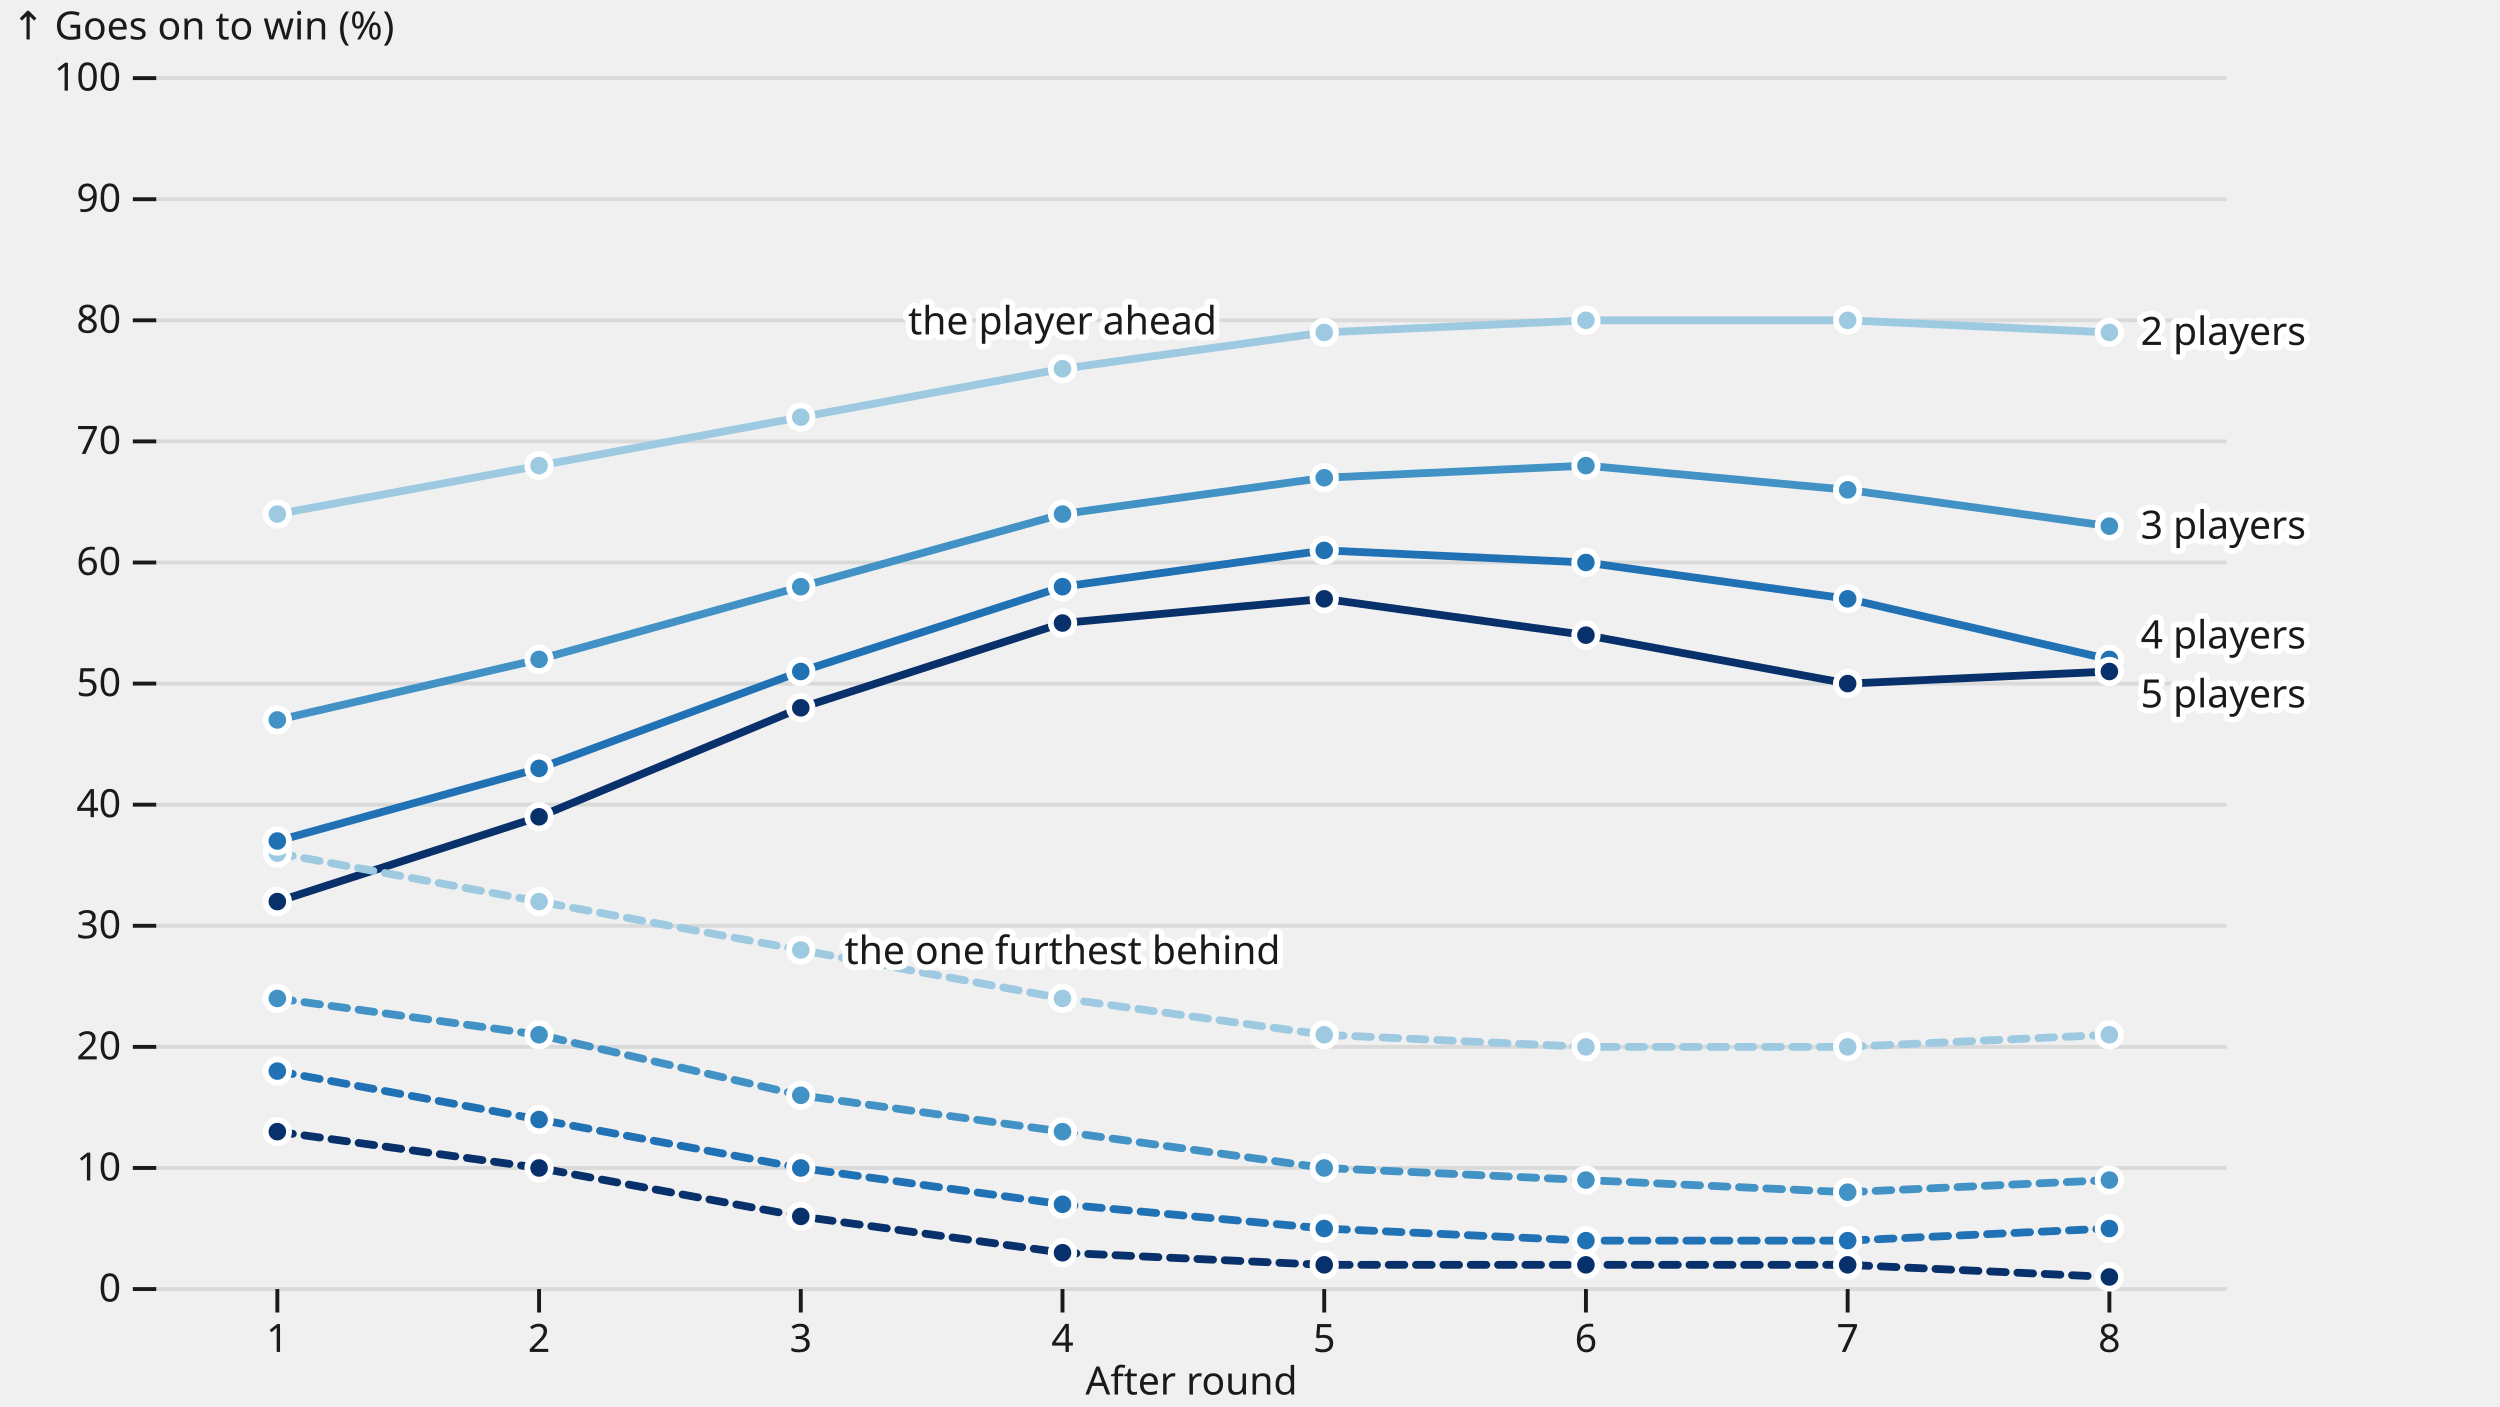
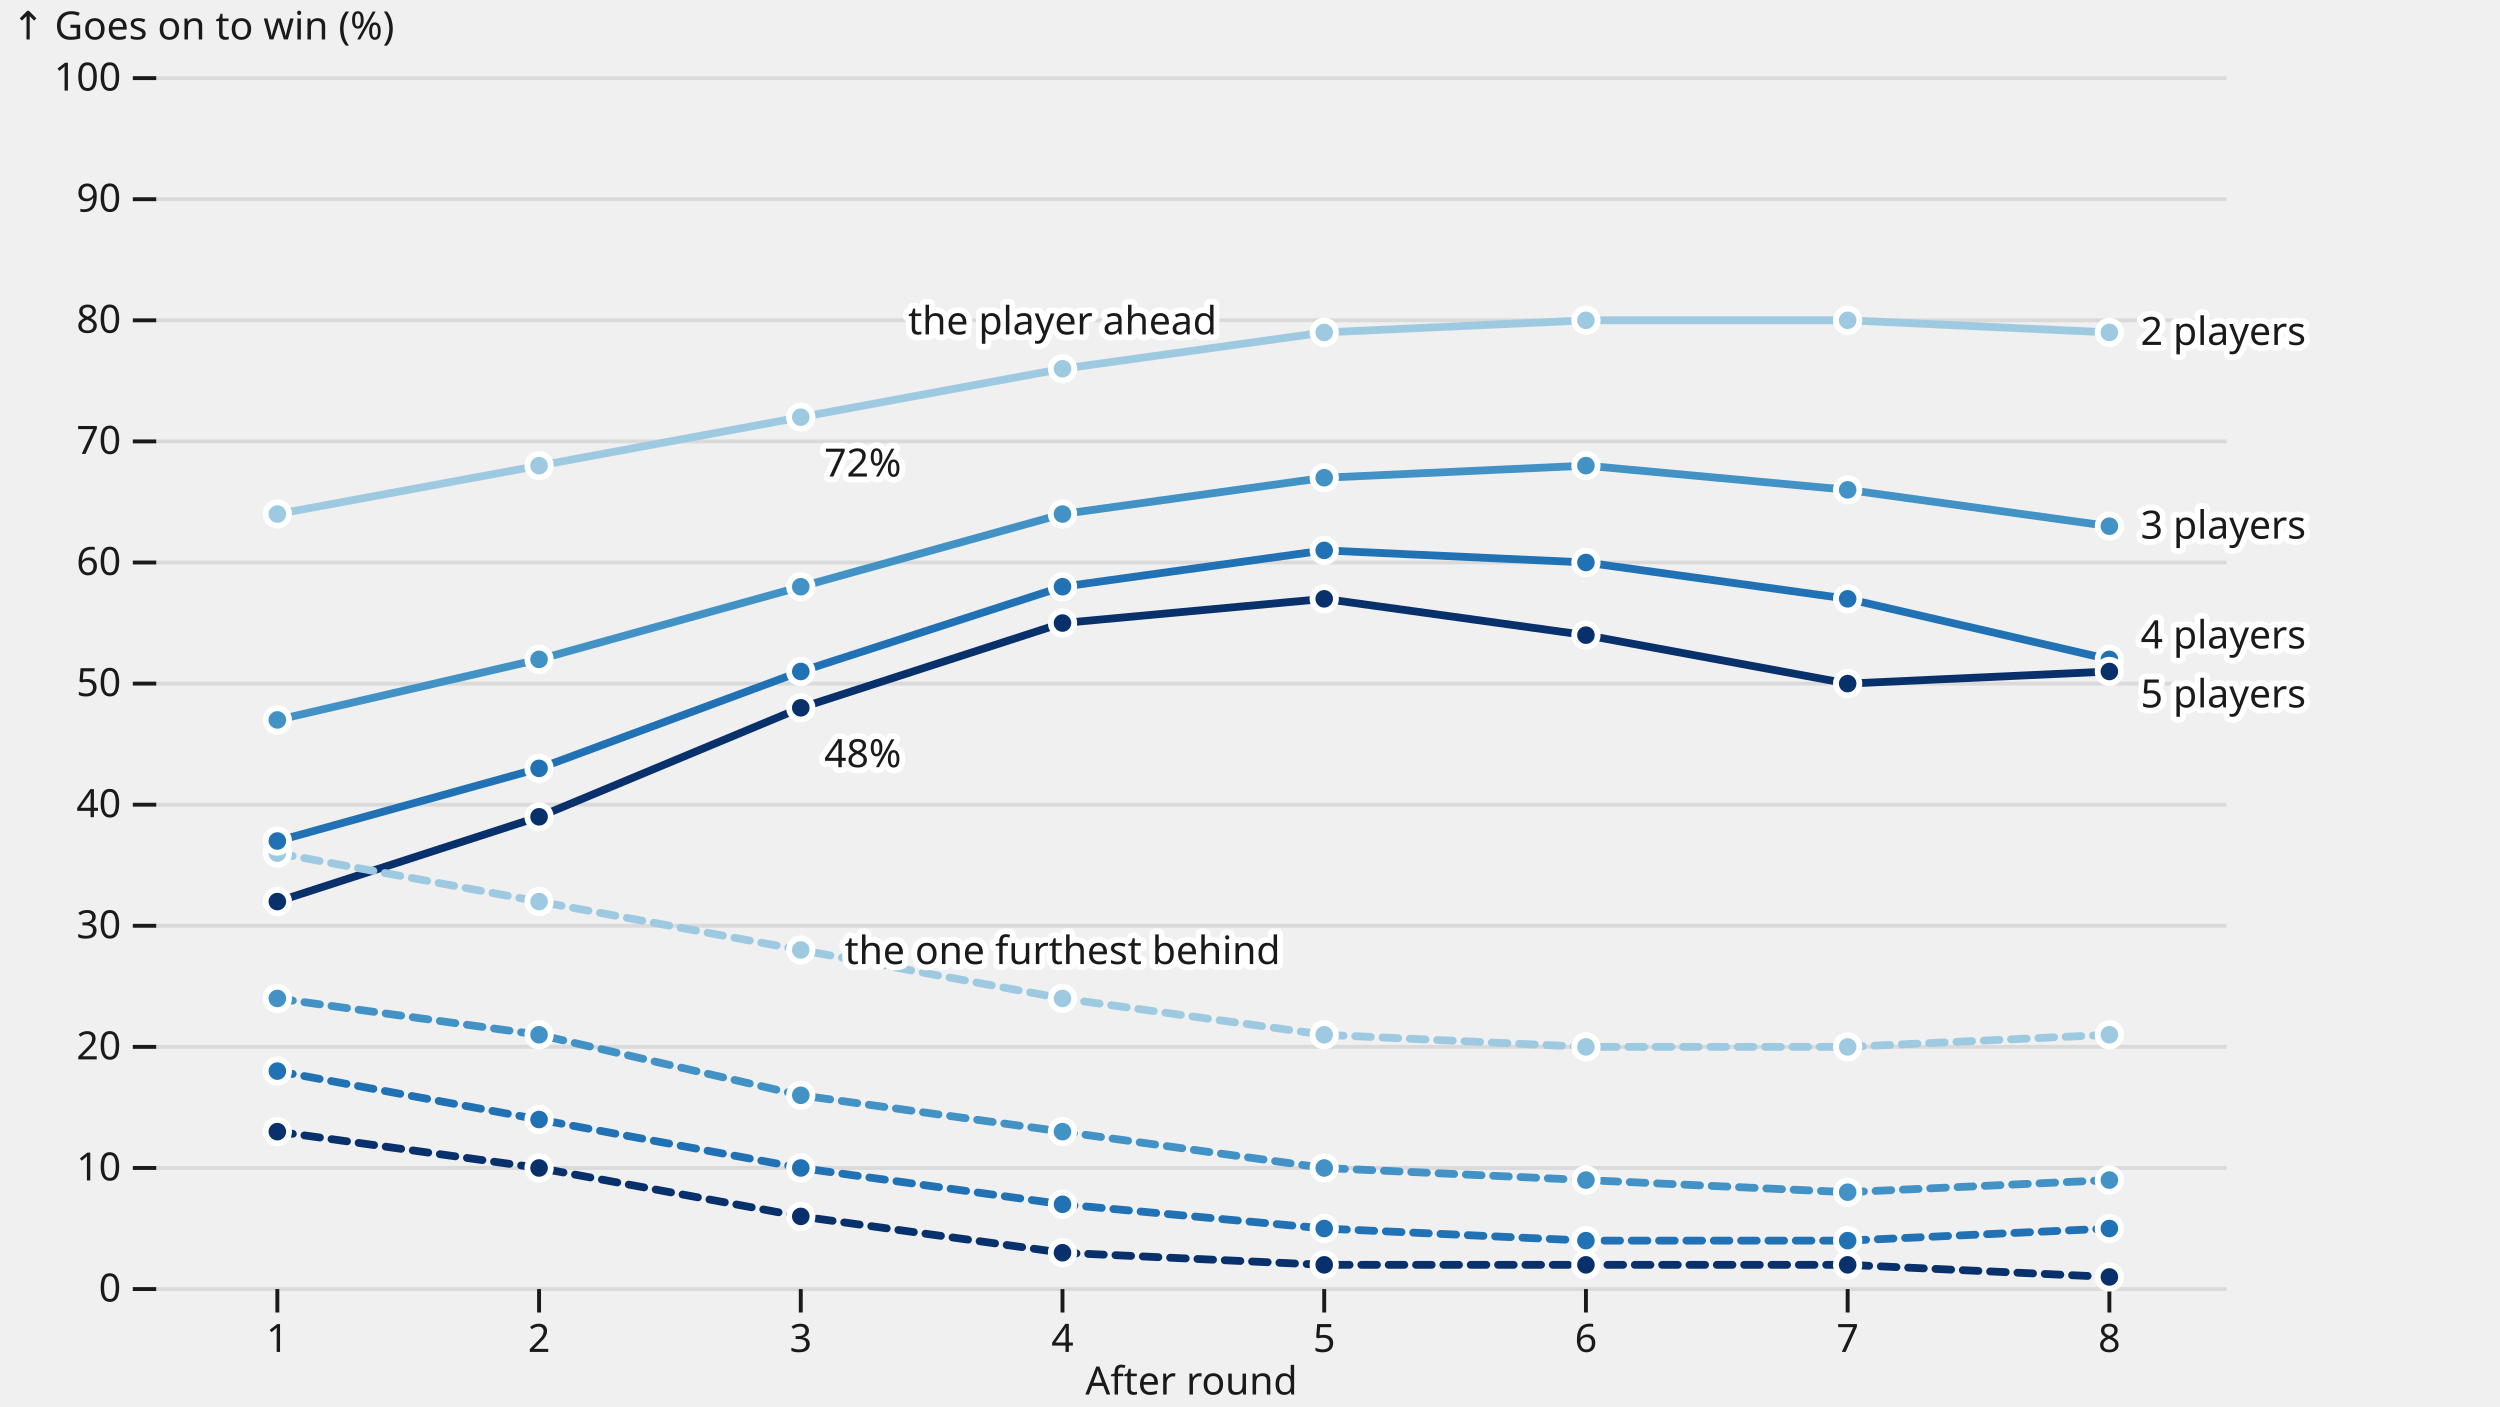
<svg xmlns="http://www.w3.org/2000/svg" class="plot-d6a7b5" fill="currentColor" font-family="system-ui, sans-serif" font-size="10" text-anchor="middle" width="640" height="360" viewBox="0 0 640 360" style="background: rgb(255, 255, 255); color: rgb(26, 26, 26);">
  <style>@media (prefers-color-scheme: dark) { :root { filter: invert(1) hue-rotate(180deg); background: none !important } }</style>
  <style>:where(.plot-d6a7b5) {
  --plot-background: white;
  display: block;
  height: auto;
  height: intrinsic;
  max-width: 100%;
}
:where(.plot-d6a7b5 text),
:where(.plot-d6a7b5 tspan) {
  white-space: pre;
}</style>
  <g aria-label="y-grid" aria-hidden="true" stroke="currentColor" stroke-opacity="0.1">
    <line x1="40" x2="570" y1="330" y2="330" />
    <line x1="40" x2="570" y1="299" y2="299" />
    <line x1="40" x2="570" y1="268" y2="268" />
    <line x1="40" x2="570" y1="237" y2="237" />
    <line x1="40" x2="570" y1="206" y2="206" />
    <line x1="40" x2="570" y1="175" y2="175" />
    <line x1="40" x2="570" y1="144" y2="144" />
    <line x1="40" x2="570" y1="113" y2="113" />
    <line x1="40" x2="570" y1="82" y2="82" />
    <line x1="40" x2="570" y1="51" y2="51" />
    <line x1="40" x2="570" y1="20" y2="20" />
  </g>
  <g aria-label="y-axis tick" aria-hidden="true" fill="none" stroke="currentColor">
    <path transform="translate(40,330)" d="M0,0L-6,0" />
    <path transform="translate(40,299)" d="M0,0L-6,0" />
    <path transform="translate(40,268)" d="M0,0L-6,0" />
    <path transform="translate(40,237)" d="M0,0L-6,0" />
    <path transform="translate(40,206)" d="M0,0L-6,0" />
    <path transform="translate(40,175)" d="M0,0L-6,0" />
    <path transform="translate(40,144)" d="M0,0L-6,0" />
    <path transform="translate(40,113)" d="M0,0L-6,0" />
    <path transform="translate(40,82)" d="M0,0L-6,0" />
    <path transform="translate(40,51)" d="M0,0L-6,0" />
    <path transform="translate(40,20)" d="M0,0L-6,0" />
  </g>
  <g aria-label="y-axis tick label" text-anchor="end" font-variant="tabular-nums" transform="translate(-9,0)">
    <text y="0.32em" transform="translate(40,330)">0</text>
    <text y="0.32em" transform="translate(40,299)">10</text>
    <text y="0.32em" transform="translate(40,268)">20</text>
    <text y="0.32em" transform="translate(40,237)">30</text>
    <text y="0.32em" transform="translate(40,206)">40</text>
    <text y="0.32em" transform="translate(40,175)">50</text>
    <text y="0.32em" transform="translate(40,144)">60</text>
    <text y="0.32em" transform="translate(40,113)">70</text>
    <text y="0.32em" transform="translate(40,82)">80</text>
    <text y="0.32em" transform="translate(40,51)">90</text>
    <text y="0.32em" transform="translate(40,20)">100</text>
  </g>
  <g aria-label="y-axis label" text-anchor="start" transform="translate(-37,-17)">
    <text y="0.71em" transform="translate(40,20)">↑ Goes on to win (%)</text>
  </g>
  <g aria-label="x-axis tick" aria-hidden="true" fill="none" stroke="currentColor">
    <path transform="translate(71,330)" d="M0,0L0,6" />
    <path transform="translate(138,330)" d="M0,0L0,6" />
    <path transform="translate(205,330)" d="M0,0L0,6" />
    <path transform="translate(272,330)" d="M0,0L0,6" />
    <path transform="translate(339,330)" d="M0,0L0,6" />
    <path transform="translate(406,330)" d="M0,0L0,6" />
    <path transform="translate(473,330)" d="M0,0L0,6" />
    <path transform="translate(540,330)" d="M0,0L0,6" />
  </g>
  <g aria-label="x-axis tick label" transform="translate(0,9)">
    <text y="0.71em" transform="translate(71,330)">1</text>
    <text y="0.71em" transform="translate(138,330)">2</text>
    <text y="0.71em" transform="translate(205,330)">3</text>
    <text y="0.71em" transform="translate(272,330)">4</text>
    <text y="0.71em" transform="translate(339,330)">5</text>
    <text y="0.71em" transform="translate(406,330)">6</text>
    <text y="0.71em" transform="translate(473,330)">7</text>
    <text y="0.71em" transform="translate(540,330)">8</text>
  </g>
  <g aria-label="x-axis label" transform="translate(0,27)">
    <text transform="translate(305,330)">After round</text>
  </g>
  <g aria-label="line" fill="none" stroke-width="2" stroke-linejoin="round" stroke-linecap="round">
    <path stroke="#9ecae1" d="M71,131.6L138,119.2L205,106.8L272,94.4L339,85.1L406,82L473,82L540,85.1" />
    <path stroke="#4292c6" d="M71,184.3L138,168.8L205,150.2L272,131.6L339,122.3L406,119.2L473,125.4L540,134.7" />
    <path stroke="#2171b5" d="M71,215.3L138,196.7L205,171.9L272,150.2L339,140.9L406,144L473,153.3L540,168.8" />
    <path stroke="#08306b" d="M71,230.8L138,209.1L205,181.2L272,159.5L339,153.3L406,162.6L473,175L540,171.9" />
  </g>
  <g aria-label="line" fill="none" stroke-width="2" stroke-linejoin="round" stroke-linecap="round" stroke-dasharray="4,3">
    <path stroke="#9ecae1" d="M71,218.4L138,230.8L205,243.2L272,255.6L339,264.9L406,268L473,268L540,264.9" />
    <path stroke="#4292c6" d="M71,255.6L138,264.9L205,280.4L272,289.7L339,299L406,302.1L473,305.2L540,302.1" />
    <path stroke="#2171b5" d="M71,274.2L138,286.6L205,299L272,308.3L339,314.5L406,317.6L473,317.6L540,314.5" />
    <path stroke="#08306b" d="M71,289.7L138,299L205,311.4L272,320.7L339,323.8L406,323.8L473,323.8L540,326.9" />
  </g>
  <g aria-label="dot" stroke="#ffffff" stroke-width="1.5">
    <circle cx="71" cy="131.6" r="3" fill="#9ecae1" />
    <circle cx="71" cy="218.4" r="3" fill="#9ecae1" />
    <circle cx="71" cy="184.3" r="3" fill="#4292c6" />
    <circle cx="71" cy="255.6" r="3" fill="#4292c6" />
    <circle cx="71" cy="215.3" r="3" fill="#2171b5" />
    <circle cx="71" cy="274.2" r="3" fill="#2171b5" />
    <circle cx="71" cy="230.8" r="3" fill="#08306b" />
    <circle cx="71" cy="289.7" r="3" fill="#08306b" />
    <circle cx="138" cy="119.2" r="3" fill="#9ecae1" />
    <circle cx="138" cy="230.8" r="3" fill="#9ecae1" />
    <circle cx="138" cy="168.8" r="3" fill="#4292c6" />
    <circle cx="138" cy="264.9" r="3" fill="#4292c6" />
    <circle cx="138" cy="196.7" r="3" fill="#2171b5" />
    <circle cx="138" cy="286.6" r="3" fill="#2171b5" />
    <circle cx="138" cy="209.1" r="3" fill="#08306b" />
    <circle cx="138" cy="299" r="3" fill="#08306b" />
    <circle cx="205" cy="106.8" r="3" fill="#9ecae1" />
    <circle cx="205" cy="243.2" r="3" fill="#9ecae1" />
    <circle cx="205" cy="150.2" r="3" fill="#4292c6" />
    <circle cx="205" cy="280.4" r="3" fill="#4292c6" />
    <circle cx="205" cy="171.9" r="3" fill="#2171b5" />
    <circle cx="205" cy="299" r="3" fill="#2171b5" />
    <circle cx="205" cy="181.2" r="3" fill="#08306b" />
    <circle cx="205" cy="311.4" r="3" fill="#08306b" />
    <circle cx="272" cy="94.4" r="3" fill="#9ecae1" />
    <circle cx="272" cy="255.6" r="3" fill="#9ecae1" />
    <circle cx="272" cy="131.6" r="3" fill="#4292c6" />
    <circle cx="272" cy="289.7" r="3" fill="#4292c6" />
    <circle cx="272" cy="150.2" r="3" fill="#2171b5" />
    <circle cx="272" cy="308.3" r="3" fill="#2171b5" />
    <circle cx="272" cy="159.5" r="3" fill="#08306b" />
    <circle cx="272" cy="320.7" r="3" fill="#08306b" />
    <circle cx="339" cy="85.1" r="3" fill="#9ecae1" />
    <circle cx="339" cy="264.9" r="3" fill="#9ecae1" />
    <circle cx="339" cy="122.3" r="3" fill="#4292c6" />
    <circle cx="339" cy="299" r="3" fill="#4292c6" />
    <circle cx="339" cy="140.9" r="3" fill="#2171b5" />
    <circle cx="339" cy="314.5" r="3" fill="#2171b5" />
    <circle cx="339" cy="153.3" r="3" fill="#08306b" />
    <circle cx="339" cy="323.8" r="3" fill="#08306b" />
    <circle cx="406" cy="82" r="3" fill="#9ecae1" />
    <circle cx="406" cy="268" r="3" fill="#9ecae1" />
    <circle cx="406" cy="119.2" r="3" fill="#4292c6" />
    <circle cx="406" cy="302.1" r="3" fill="#4292c6" />
    <circle cx="406" cy="144" r="3" fill="#2171b5" />
    <circle cx="406" cy="317.6" r="3" fill="#2171b5" />
    <circle cx="406" cy="162.6" r="3" fill="#08306b" />
    <circle cx="406" cy="323.8" r="3" fill="#08306b" />
    <circle cx="473" cy="82" r="3" fill="#9ecae1" />
    <circle cx="473" cy="268" r="3" fill="#9ecae1" />
    <circle cx="473" cy="125.4" r="3" fill="#4292c6" />
    <circle cx="473" cy="305.2" r="3" fill="#4292c6" />
    <circle cx="473" cy="153.3" r="3" fill="#2171b5" />
    <circle cx="473" cy="317.6" r="3" fill="#2171b5" />
    <circle cx="473" cy="175" r="3" fill="#08306b" />
    <circle cx="473" cy="323.8" r="3" fill="#08306b" />
    <circle cx="540" cy="85.1" r="3" fill="#9ecae1" />
    <circle cx="540" cy="264.9" r="3" fill="#9ecae1" />
    <circle cx="540" cy="134.7" r="3" fill="#4292c6" />
    <circle cx="540" cy="302.1" r="3" fill="#4292c6" />
    <circle cx="540" cy="168.8" r="3" fill="#2171b5" />
    <circle cx="540" cy="314.5" r="3" fill="#2171b5" />
    <circle cx="540" cy="171.9" r="3" fill="#08306b" />
    <circle cx="540" cy="326.9" r="3" fill="#08306b" />
  </g>
+   <g aria-label="text" stroke="#ffffff" stroke-width="3" stroke-linejoin="round" paint-order="stroke" text-anchor="start" font-size="10" transform="translate(6,12)">
+     <text y="0.32em" transform="translate(205,106.8)">72%</text>
+     <text y="0.32em" transform="translate(205,181.2)">48%</text>
+   </g>
  <g aria-label="text" stroke="#ffffff" stroke-width="3" stroke-linejoin="round" paint-order="stroke" transform="translate(0,-12)">
    <text y="0.32em" transform="translate(272,94.4)">the player ahead</text>
    <text y="0.32em" transform="translate(272,255.6)">the one furthest behind</text>
  </g>
  <g aria-label="text" stroke="#ffffff" stroke-width="3" stroke-linejoin="round" paint-order="stroke" text-anchor="start" transform="translate(8,-6)">
    <text y="0.32em" transform="translate(540,168.8)">4 players</text>
  </g>
  <g aria-label="text" stroke="#ffffff" stroke-width="3" stroke-linejoin="round" paint-order="stroke" text-anchor="start" transform="translate(8,0)">
    <text y="0.32em" transform="translate(540,85.1)">2 players</text>
    <text y="0.32em" transform="translate(540,134.7)">3 players</text>
  </g>
  <g aria-label="text" stroke="#ffffff" stroke-width="3" stroke-linejoin="round" paint-order="stroke" text-anchor="start" transform="translate(8,6)">
    <text y="0.32em" transform="translate(540,171.9)">5 players</text>
  </g>
</svg>
